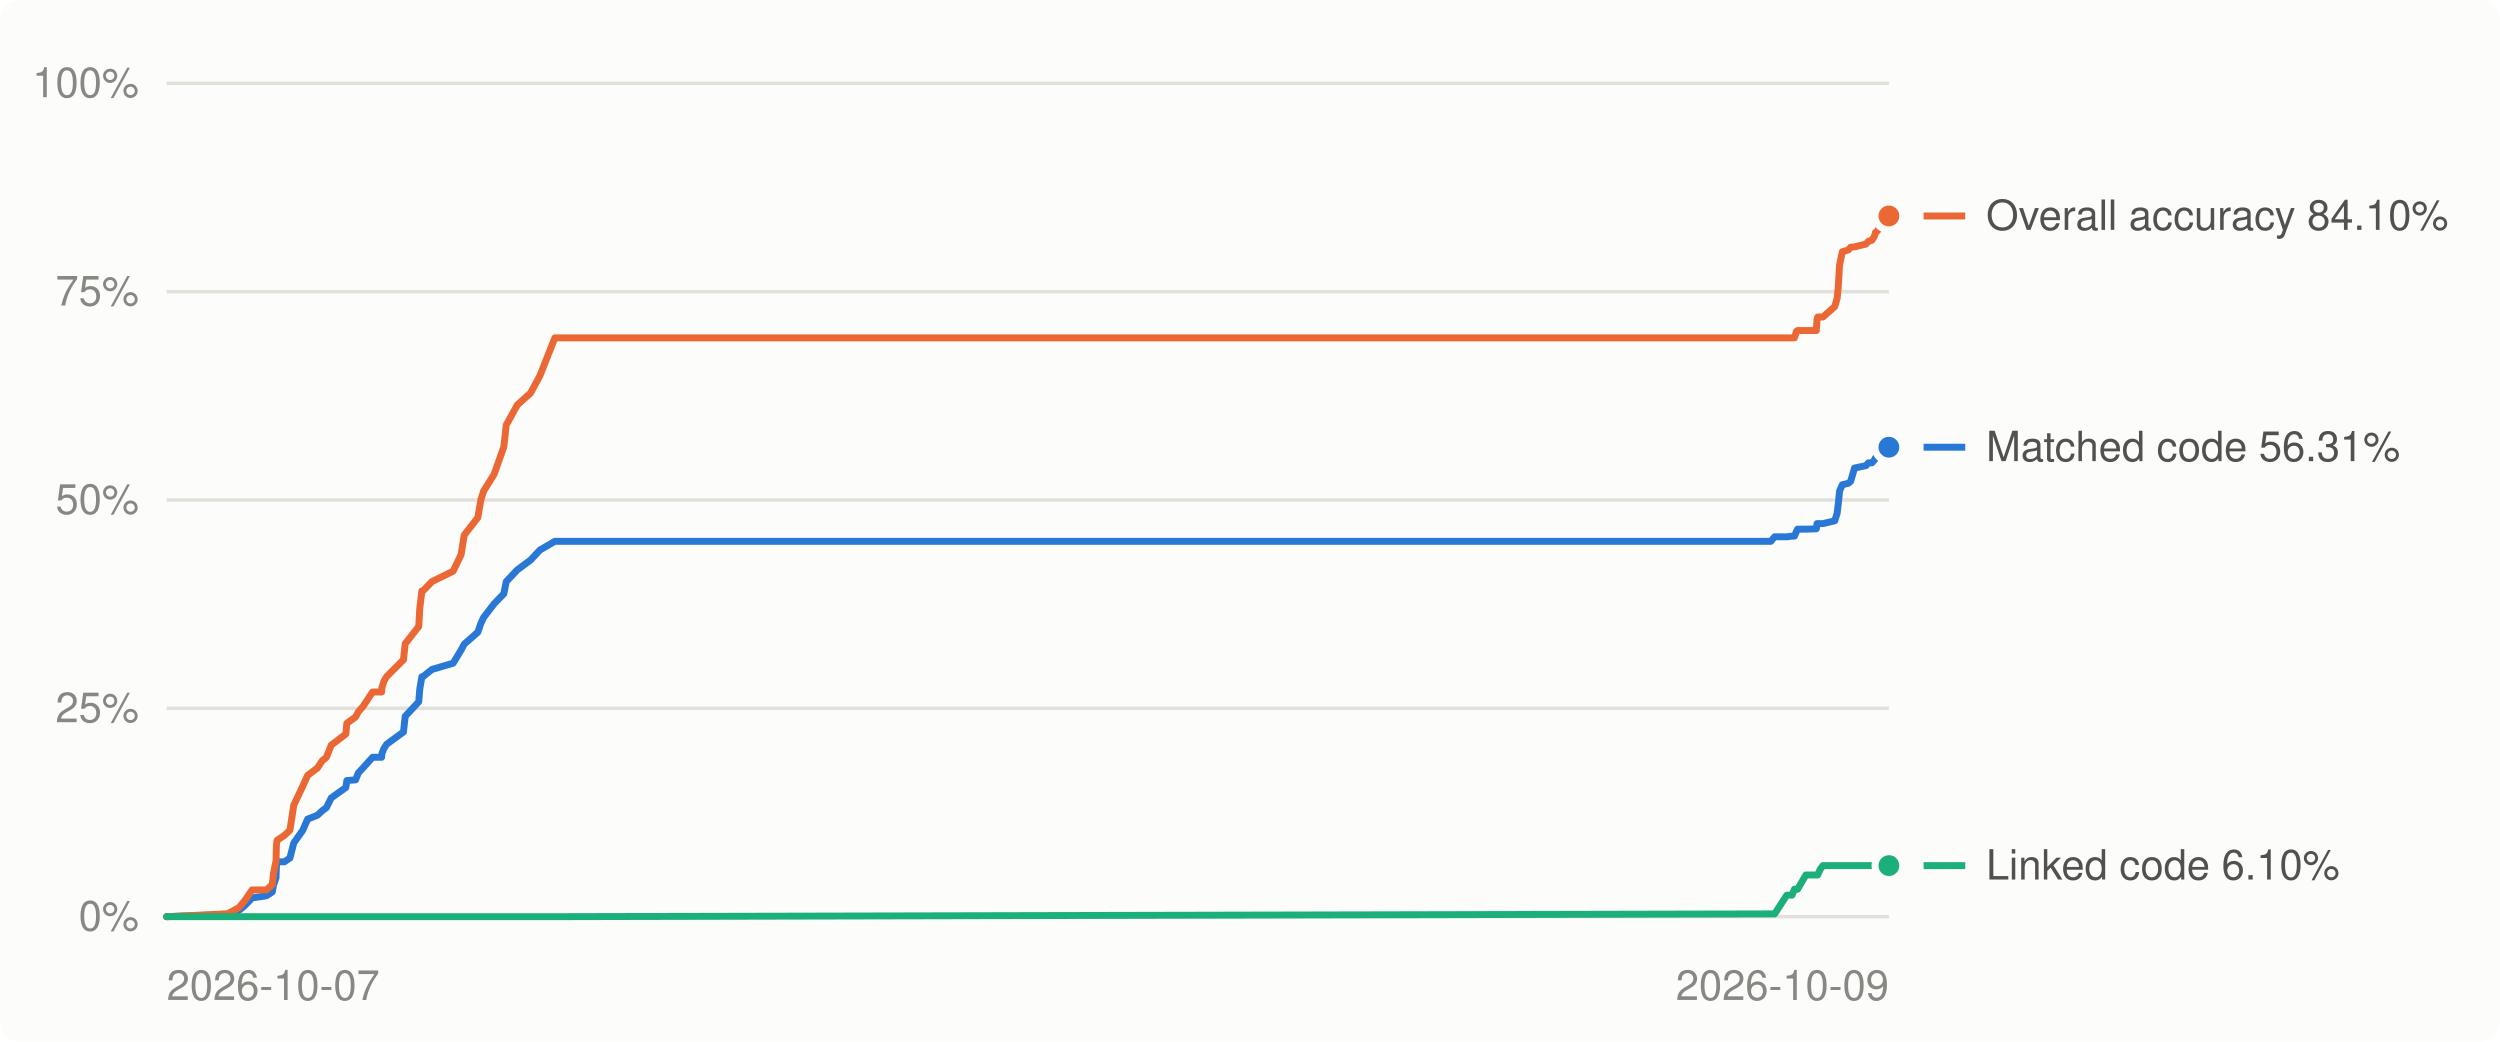
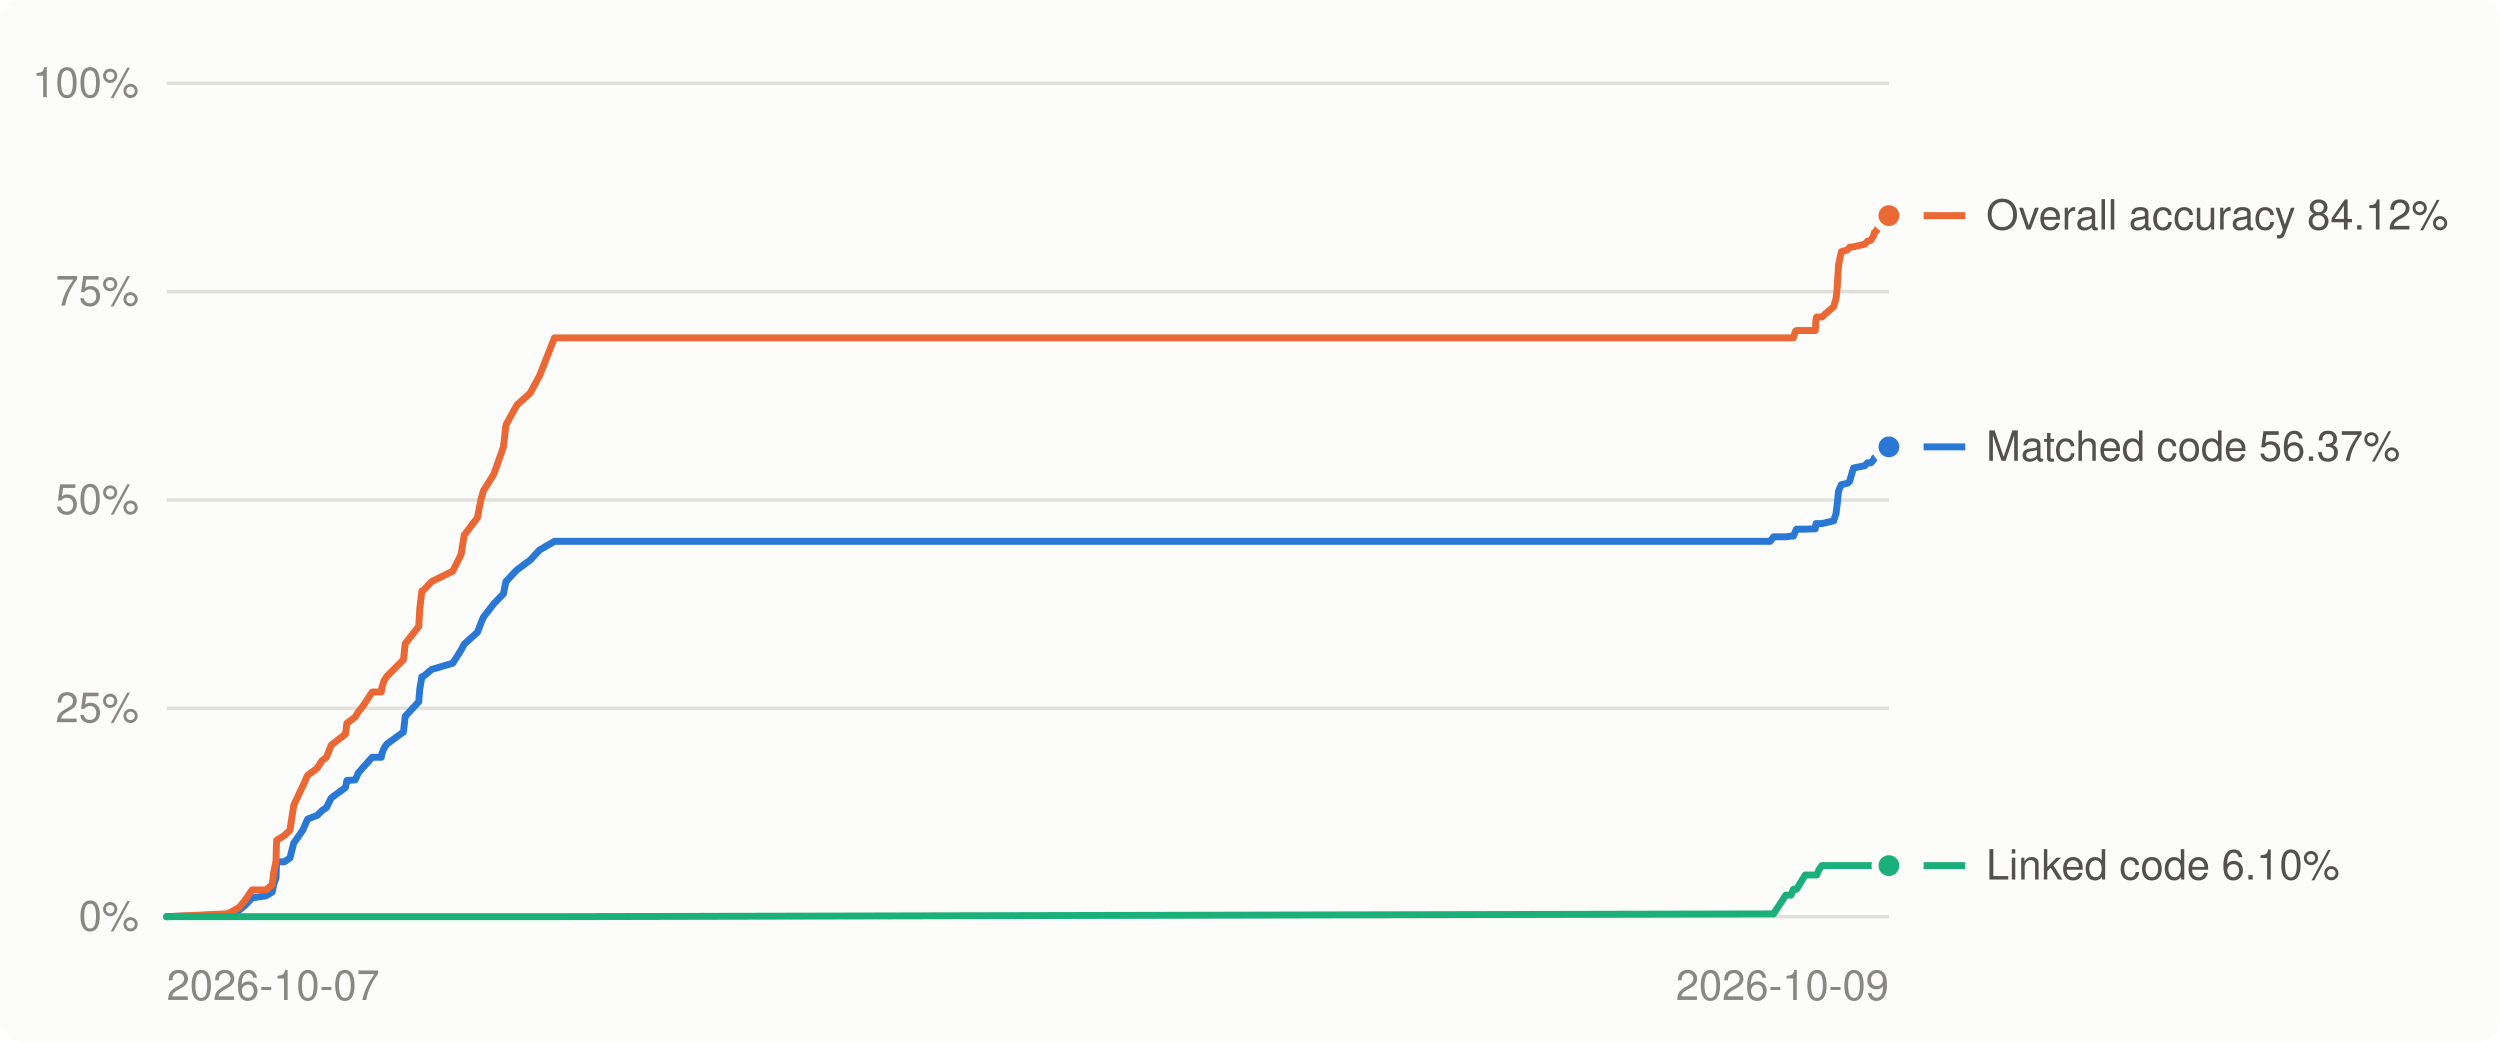
<svg xmlns="http://www.w3.org/2000/svg" viewBox="0 0 720 300" width="720" height="300" role="img" aria-label="Decompilation progress over time">
  <style>
.bg{fill:#fcfcfb}.grid{stroke:#e1e0d9}.muted{fill:#898781}.lbl{fill:#52514e}.ln0{stroke:#2a78d6}.dot0{fill:#2a78d6;stroke:#fcfcfb}.ln1{stroke:#eb6834}.dot1{fill:#eb6834;stroke:#fcfcfb}.ln2{stroke:#1baf7a}.dot2{fill:#1baf7a;stroke:#fcfcfb}
@media (prefers-color-scheme: dark){.bg{fill:#1a1a19}.grid{stroke:#2c2c2a}.muted{fill:#898781}.lbl{fill:#c3c2b7}.ln0{stroke:#3987e5}.dot0{fill:#3987e5;stroke:#1a1a19}.ln1{stroke:#d95926}.dot1{fill:#d95926;stroke:#1a1a19}.ln2{stroke:#199e70}.dot2{fill:#199e70;stroke:#1a1a19}}
text{font:12px -apple-system,BlinkMacSystemFont,'Segoe UI',Helvetica,Arial,sans-serif}
</style>
  <rect class="bg" width="720" height="300" rx="6" />
  <line x1="48" x2="544" y1="264.0" y2="264.0" class="grid" stroke-width="1" />
  <text x="40" y="268.0" class="muted" text-anchor="end">0%</text>
  <line x1="48" x2="544" y1="204.0" y2="204.0" class="grid" stroke-width="1" />
  <text x="40" y="208.0" class="muted" text-anchor="end">25%</text>
  <line x1="48" x2="544" y1="144.0" y2="144.0" class="grid" stroke-width="1" />
  <text x="40" y="148.0" class="muted" text-anchor="end">50%</text>
  <line x1="48" x2="544" y1="84.0" y2="84.0" class="grid" stroke-width="1" />
  <text x="40" y="88.0" class="muted" text-anchor="end">75%</text>
  <line x1="48" x2="544" y1="24.0" y2="24.0" class="grid" stroke-width="1" />
  <text x="40" y="28.0" class="muted" text-anchor="end">100%</text>
  <text class="muted" x="48.0" y="288" text-anchor="start">2026-10-07</text>
  <text class="muted" x="544.0" y="288" text-anchor="end">2026-10-09</text>
-   <polyline points="48.0,264.0 64.9,263.4 65.7,263.3 68.8,262.2 70.4,260.9 72.6,258.6 76.7,258.0 78.4,256.9 78.8,254.8 79.5,252.8 79.6,249.7 79.8,248.2 81.9,248.2 83.5,247.1 84.6,242.8 87.2,239.1 88.6,235.9 91.4,234.8 92.8,233.5 94.0,232.6 95.4,229.8 99.6,226.8 99.9,224.8 102.4,224.6 103.2,222.6 104.6,221.1 107.3,218.1 109.9,218.1 110.0,217.0 110.6,215.5 111.4,214.3 116.2,210.8 116.7,206.3 120.6,202.1 120.9,198.4 121.5,194.9 121.8,194.9 124.4,192.8 130.5,191.0 132.8,187.2 133.7,185.5 137.6,182.1 138.5,179.5 139.3,177.8 142.3,173.9 145.1,171.0 145.8,167.5 149.0,164.1 152.8,161.3 155.5,158.4 159.8,155.9 510.0,155.9 511.1,154.6 514.6,154.6 516.1,154.4 516.8,154.4 517.4,153.0 517.7,152.4 520.1,152.4 523.1,152.3 523.3,150.8 523.5,150.8 524.2,150.8 525.0,150.8 528.4,150.0 529.1,147.8 529.4,145.3 529.8,141.4 530.6,139.6 532.3,139.2 533.0,138.6 534.1,134.8 537.4,134.1 538.1,133.3 539.1,133.3 539.9,132.4 540.1,131.9 540.6,131.5 540.7,131.4 541.0,131.0 541.3,130.7 543.6,129.5 544.0,128.8" fill="none" class="ln0" stroke-width="2" stroke-linejoin="round" stroke-linecap="round" />
-   <polyline points="48.0,264.0 64.9,263.2 65.7,263.1 68.8,261.4 70.4,259.5 72.6,256.3 76.7,256.3 78.4,254.8 78.8,251.4 79.5,247.9 79.6,243.5 79.8,242.0 81.9,240.6 83.5,239.1 84.6,231.9 87.2,226.4 88.6,223.3 91.4,221.2 92.8,219.1 94.0,218.1 95.4,214.6 99.6,211.4 99.9,208.3 102.4,206.5 103.2,205.0 104.6,203.4 107.3,199.3 109.9,199.3 110.0,198.0 110.6,196.1 111.4,194.8 116.2,190.0 116.7,185.4 120.6,180.4 120.9,175.2 121.5,170.2 121.8,170.2 124.4,167.5 130.5,164.5 132.8,159.7 133.7,154.1 137.6,149.1 138.5,143.9 139.3,141.4 142.3,136.6 145.1,128.7 145.8,122.4 149.0,116.6 152.8,113.2 155.5,108.2 159.8,97.3 510.0,97.3 511.1,97.3 514.6,97.3 516.1,97.3 516.8,97.3 517.4,95.4 517.7,95.2 520.1,95.2 523.1,95.2 523.3,92.1 523.5,91.3 524.2,91.3 525.0,91.3 528.4,88.3 529.1,85.9 529.4,82.9 529.8,76.3 530.6,72.5 532.3,72.0 533.0,71.2 534.1,71.1 537.4,70.3 538.1,69.5 539.1,69.2 539.9,67.9 540.1,67.0 540.6,66.6 540.7,66.5 541.0,65.9 541.3,65.4 543.6,63.1 544.0,62.2" fill="none" class="ln1" stroke-width="2" stroke-linejoin="round" stroke-linecap="round" />
-   <polyline points="48.0,264.0 64.9,264.0 65.7,264.0 68.8,264.0 70.4,264.0 72.6,264.0 76.7,264.0 78.4,264.0 78.8,264.0 79.5,264.0 79.6,264.0 79.8,264.0 81.9,264.0 83.5,264.0 84.6,264.0 87.2,264.0 88.6,264.0 91.4,264.0 92.8,264.0 94.0,264.0 95.4,264.0 99.6,264.0 99.9,264.0 102.4,264.0 103.2,264.0 104.6,264.0 107.3,264.0 109.9,264.0 110.0,264.0 110.6,264.0 111.4,264.0 116.2,264.0 116.7,264.0 120.6,264.0 120.9,264.0 121.5,264.0 121.8,264.0 124.4,264.0 130.5,264.0 132.8,264.0 133.7,264.0 137.6,264.0 138.5,264.0 139.3,264.0 142.3,264.0 145.1,264.0 145.8,264.0 149.0,264.0 152.8,264.0 155.5,264.0 159.8,264.0 510.0,263.2 511.1,263.2 514.6,257.8 516.1,257.8 516.8,256.1 517.4,256.1 517.7,256.1 520.1,252.0 523.1,252.0 523.3,252.0 523.5,252.0 524.2,250.4 525.0,249.3 528.4,249.3 529.1,249.3 529.4,249.3 529.8,249.3 530.6,249.3 532.3,249.3 533.0,249.3 534.1,249.3 537.4,249.3 538.1,249.3 539.1,249.3 539.9,249.3 540.1,249.3 540.6,249.3 540.7,249.3 541.0,249.3 541.3,249.3 543.6,249.3 544.0,249.3" fill="none" class="ln2" stroke-width="2" stroke-linejoin="round" stroke-linecap="round" />
-   <circle cx="544.0" cy="128.8" r="4" class="dot0" stroke-width="2" />
-   <circle cx="544.0" cy="62.2" r="4" class="dot1" stroke-width="2" />
+   <polyline points="48.0,264.0 64.9,263.4 65.7,263.3 68.8,262.2 70.4,260.9 72.6,258.6 76.6,258.0 78.4,256.9 78.8,254.8 79.5,252.8 79.6,249.7 79.7,248.2 81.9,248.2 83.5,247.1 84.6,242.8 87.2,239.1 88.6,235.9 91.4,234.8 92.7,233.5 94.0,232.6 95.4,229.8 99.5,226.8 99.9,224.8 102.3,224.6 103.2,222.6 104.5,221.1 107.2,218.1 109.8,218.1 110.0,217.0 110.6,215.5 111.4,214.3 116.2,210.8 116.7,206.3 120.6,202.1 120.9,198.4 121.5,194.9 121.8,194.9 124.3,192.8 130.4,191.0 132.8,187.2 133.7,185.5 137.5,182.1 138.5,179.5 139.2,177.8 142.2,173.9 145.0,171.0 145.7,167.5 148.9,164.1 152.7,161.3 155.4,158.4 159.7,155.9 509.8,155.9 510.8,154.6 514.3,154.6 515.8,154.4 516.5,154.4 517.1,153.0 517.4,152.4 519.9,152.4 522.8,152.3 523.0,150.8 523.2,150.8 523.9,150.8 524.7,150.8 528.1,150.0 528.8,147.8 529.1,145.3 529.5,141.4 530.3,139.6 532.0,139.2 532.7,138.6 533.8,134.8 537.1,134.1 537.8,133.3 538.8,133.3 539.6,132.4 539.8,131.9 540.3,131.5 540.4,131.4 540.7,131.0 541.0,130.7 543.3,129.5 543.7,128.8 544.0,128.7" fill="none" class="ln0" stroke-width="2" stroke-linejoin="round" stroke-linecap="round" />
+   <polyline points="48.0,264.0 64.9,263.2 65.7,263.1 68.8,261.4 70.4,259.5 72.6,256.3 76.6,256.3 78.4,254.8 78.8,251.4 79.5,247.9 79.6,243.5 79.7,242.0 81.9,240.6 83.5,239.1 84.6,231.9 87.2,226.4 88.6,223.3 91.4,221.2 92.7,219.1 94.0,218.1 95.4,214.6 99.5,211.4 99.9,208.3 102.3,206.5 103.2,205.0 104.5,203.4 107.2,199.3 109.8,199.3 110.0,198.0 110.6,196.1 111.4,194.8 116.2,190.0 116.7,185.4 120.6,180.4 120.9,175.2 121.5,170.2 121.8,170.2 124.3,167.5 130.4,164.5 132.8,159.7 133.7,154.1 137.5,149.1 138.5,143.9 139.2,141.4 142.2,136.6 145.0,128.7 145.7,122.4 148.9,116.6 152.7,113.2 155.4,108.2 159.7,97.3 509.8,97.3 510.8,97.3 514.3,97.3 515.8,97.3 516.5,97.3 517.1,95.4 517.4,95.2 519.9,95.2 522.8,95.2 523.0,92.1 523.2,91.3 523.9,91.3 524.7,91.3 528.1,88.3 528.8,85.9 529.1,82.9 529.5,76.3 530.3,72.5 532.0,72.0 532.7,71.2 533.8,71.1 537.1,70.3 537.8,69.5 538.8,69.2 539.6,67.9 539.8,67.0 540.3,66.6 540.4,66.5 540.7,65.9 541.0,65.4 543.3,63.1 543.7,62.2 544.0,62.1" fill="none" class="ln1" stroke-width="2" stroke-linejoin="round" stroke-linecap="round" />
+   <polyline points="48.0,264.0 64.9,264.0 65.7,264.0 68.8,264.0 70.4,264.0 72.6,264.0 76.6,264.0 78.4,264.0 78.8,264.0 79.5,264.0 79.6,264.0 79.7,264.0 81.9,264.0 83.5,264.0 84.6,264.0 87.2,264.0 88.6,264.0 91.4,264.0 92.7,264.0 94.0,264.0 95.4,264.0 99.5,264.0 99.9,264.0 102.3,264.0 103.2,264.0 104.5,264.0 107.2,264.0 109.8,264.0 110.0,264.0 110.6,264.0 111.4,264.0 116.2,264.0 116.7,264.0 120.6,264.0 120.9,264.0 121.5,264.0 121.8,264.0 124.3,264.0 130.4,264.0 132.8,264.0 133.7,264.0 137.5,264.0 138.5,264.0 139.2,264.0 142.2,264.0 145.0,264.0 145.7,264.0 148.9,264.0 152.7,264.0 155.4,264.0 159.7,264.0 509.8,263.2 510.8,263.2 514.3,257.8 515.8,257.8 516.5,256.1 517.1,256.1 517.4,256.1 519.9,252.0 522.8,252.0 523.0,252.0 523.2,252.0 523.9,250.4 524.7,249.3 528.1,249.3 528.8,249.3 529.1,249.3 529.5,249.3 530.3,249.3 532.0,249.3 532.7,249.3 533.8,249.3 537.1,249.3 537.8,249.3 538.8,249.3 539.6,249.3 539.8,249.3 540.3,249.3 540.4,249.3 540.7,249.3 541.0,249.3 543.3,249.3 543.7,249.3 544.0,249.3" fill="none" class="ln2" stroke-width="2" stroke-linejoin="round" stroke-linecap="round" />
+   <circle cx="544.0" cy="128.7" r="4" class="dot0" stroke-width="2" />
+   <circle cx="544.0" cy="62.1" r="4" class="dot1" stroke-width="2" />
  <circle cx="544.0" cy="249.3" r="4" class="dot2" stroke-width="2" />
  <line x1="554" x2="566" y1="249.3" y2="249.3" class="ln2" stroke-width="2" />
  <text class="lbl" x="572" y="253.3">Linked code 6.10%</text>
-   <line x1="554" x2="566" y1="128.8" y2="128.8" class="ln0" stroke-width="2" />
-   <text class="lbl" x="572" y="132.8">Matched code 56.31%</text>
-   <line x1="554" x2="566" y1="62.2" y2="62.2" class="ln1" stroke-width="2" />
-   <text class="lbl" x="572" y="66.2">Overall accuracy 84.10%</text>
+   <line x1="554" x2="566" y1="128.7" y2="128.7" class="ln0" stroke-width="2" />
+   <text class="lbl" x="572" y="132.7">Matched code 56.37%</text>
+   <line x1="554" x2="566" y1="62.1" y2="62.1" class="ln1" stroke-width="2" />
+   <text class="lbl" x="572" y="66.1">Overall accuracy 84.12%</text>
</svg>
